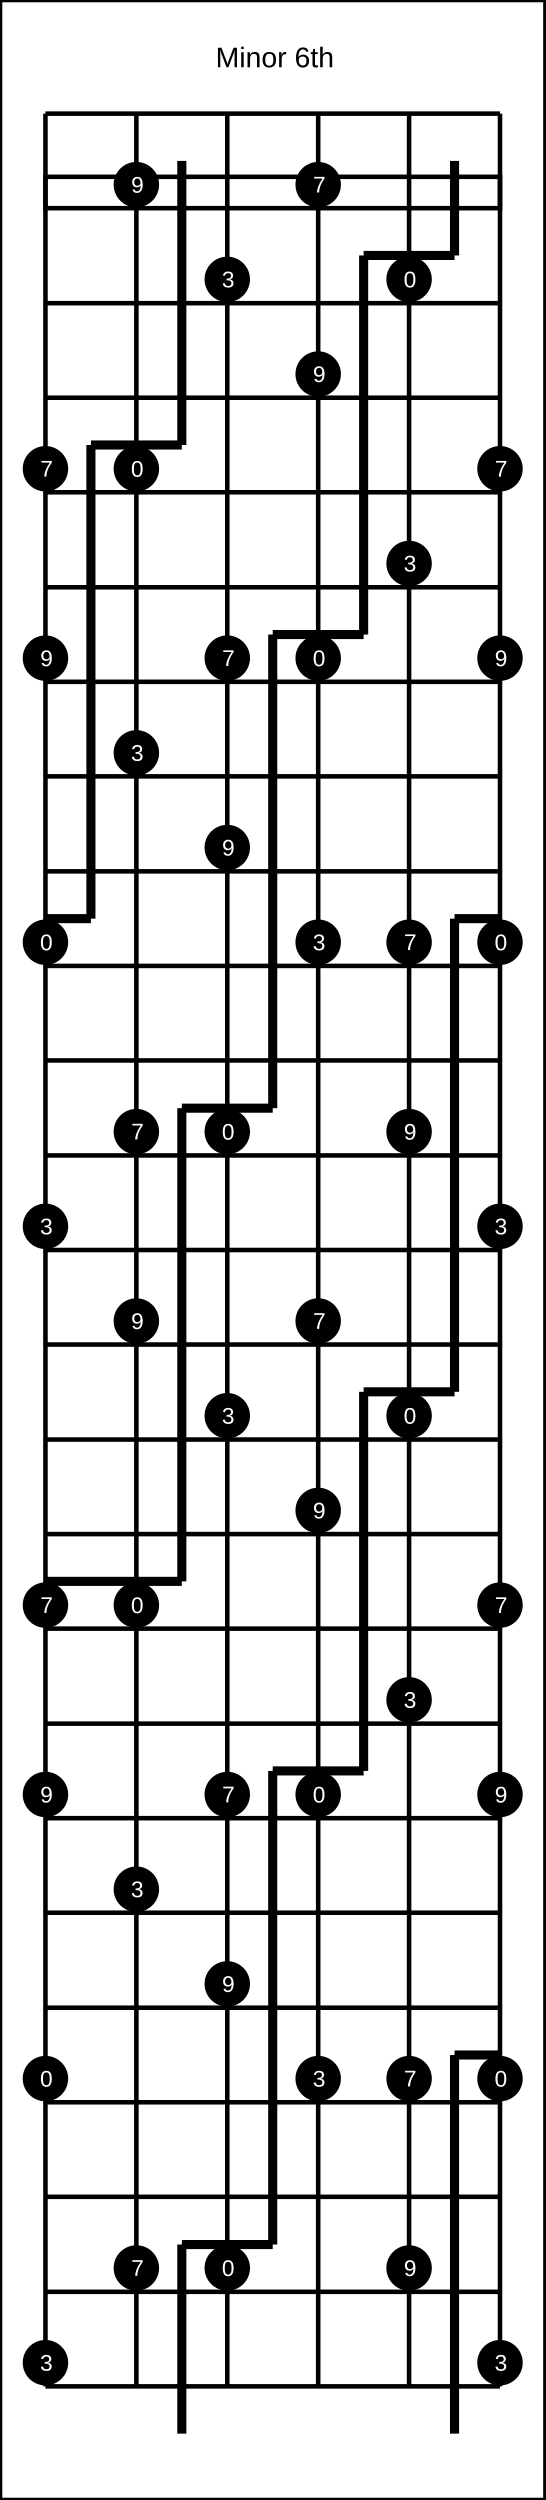
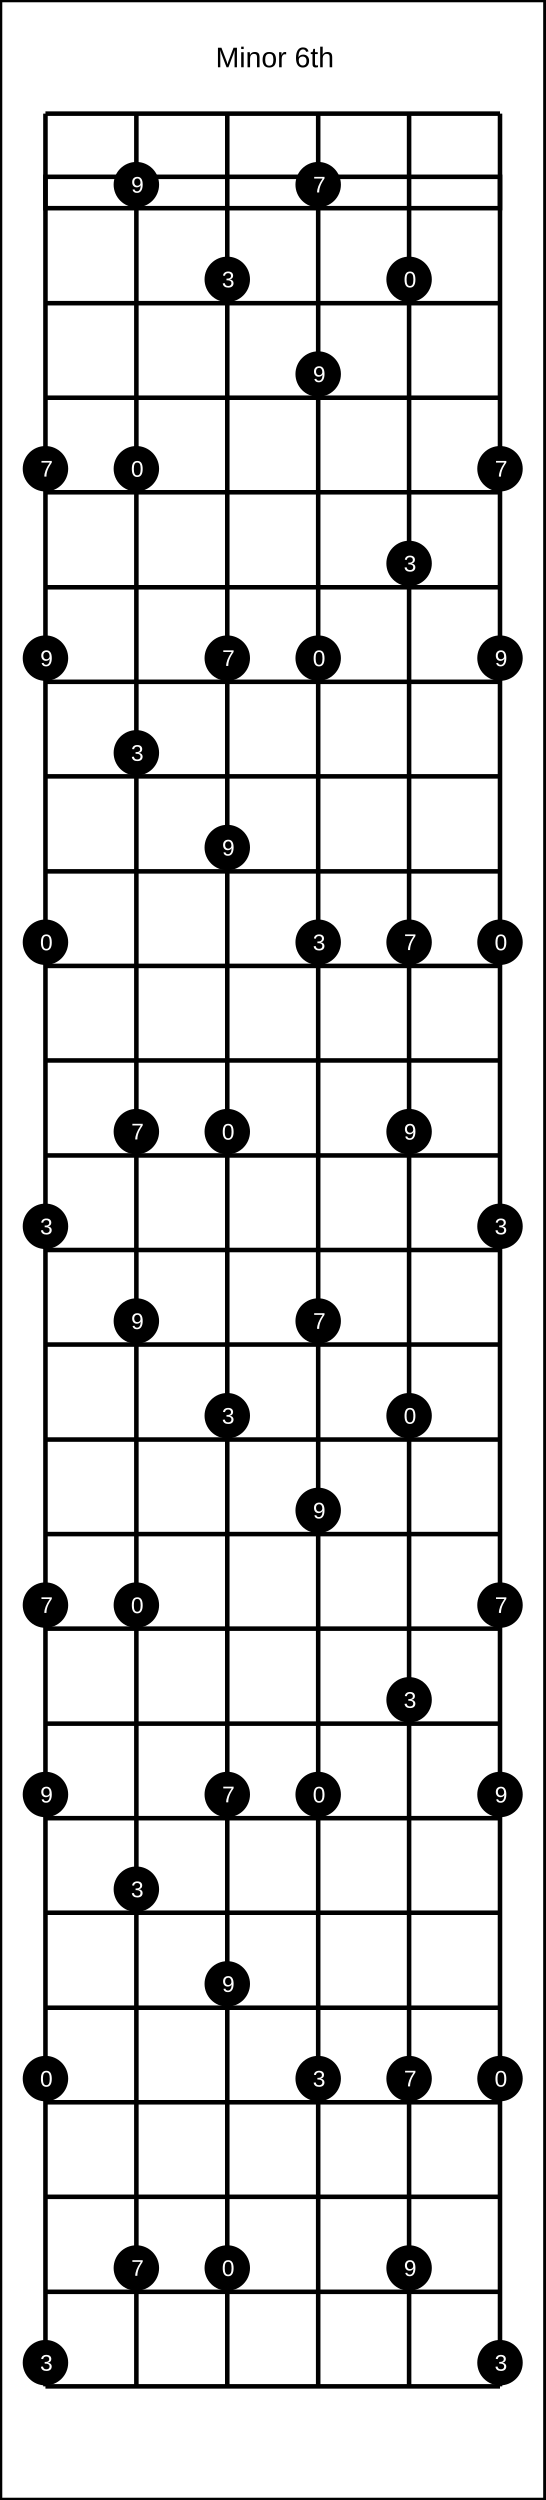
<svg xmlns="http://www.w3.org/2000/svg" xmlns:xlink="http://www.w3.org/1999/xlink" width="240pt" height="1100pt" viewBox="0 0 240 1100" version="1.1">
  <defs>
    <g>
      <symbol overflow="visible" id="glyph0-0">
        <path style="stroke:none;" d="M 1.25 -8.594 L 8.125 -8.594 L 8.125 0 L 1.25 0 Z M 1.719 -8.141 L 1.719 -0.469 L 7.656 -0.469 L 7.656 -8.141 Z M 1.719 -8.141 " />
      </symbol>
      <symbol overflow="visible" id="glyph0-1">
        <path style="stroke:none;" d="M 8.344 0 L 8.344 -5.734 C 8.344 -6.367 8.359 -6.977 8.391 -7.562 C 8.191 -6.832 8.016 -6.266 7.859 -5.859 L 5.641 0 L 4.812 0 L 2.562 -5.859 L 2.219 -6.891 L 2.016 -7.562 L 2.031 -6.891 L 2.062 -5.734 L 2.062 0 L 1.031 0 L 1.031 -8.594 L 2.562 -8.594 L 4.844 -2.641 C 4.926 -2.398 5.004 -2.141 5.078 -1.859 C 5.148 -1.586 5.203 -1.391 5.234 -1.266 C 5.266 -1.43 5.332 -1.68 5.438 -2.016 C 5.539 -2.348 5.609 -2.555 5.641 -2.641 L 7.891 -8.594 L 9.391 -8.594 L 9.391 0 Z M 8.344 0 " />
      </symbol>
      <symbol overflow="visible" id="glyph0-2">
        <path style="stroke:none;" d="M 0.844 -8.016 L 0.844 -9.062 L 1.938 -9.062 L 1.938 -8.016 Z M 0.844 0 L 0.844 -6.609 L 1.938 -6.609 L 1.938 0 Z M 0.844 0 " />
      </symbol>
      <symbol overflow="visible" id="glyph0-3">
        <path style="stroke:none;" d="M 5.031 0 L 5.031 -4.188 C 5.031 -4.625 4.988 -4.961 4.906 -5.203 C 4.82 -5.441 4.688 -5.613 4.5 -5.719 C 4.312 -5.82 4.035 -5.875 3.672 -5.875 C 3.141 -5.875 2.723 -5.691 2.422 -5.328 C 2.117 -4.973 1.969 -4.473 1.969 -3.828 L 1.969 0 L 0.859 0 L 0.859 -5.188 C 0.859 -5.957 0.848 -6.43 0.828 -6.609 L 1.875 -6.609 C 1.875 -6.586 1.875 -6.531 1.875 -6.438 C 1.883 -6.352 1.891 -6.25 1.891 -6.125 C 1.898 -6.008 1.91 -5.789 1.922 -5.469 L 1.938 -5.469 C 2.188 -5.926 2.477 -6.25 2.812 -6.438 C 3.145 -6.625 3.555 -6.719 4.047 -6.719 C 4.773 -6.719 5.305 -6.535 5.641 -6.172 C 5.973 -5.816 6.141 -5.227 6.141 -4.406 L 6.141 0 Z M 5.031 0 " />
      </symbol>
      <symbol overflow="visible" id="glyph0-4">
        <path style="stroke:none;" d="M 6.422 -3.312 C 6.422 -2.156 6.164 -1.289 5.656 -0.719 C 5.156 -0.156 4.422 0.125 3.453 0.125 C 2.484 0.125 1.754 -0.164 1.266 -0.75 C 0.773 -1.344 0.531 -2.195 0.531 -3.312 C 0.531 -5.582 1.516 -6.719 3.484 -6.719 C 4.492 -6.719 5.234 -6.441 5.703 -5.891 C 6.18 -5.336 6.422 -4.477 6.422 -3.312 Z M 5.281 -3.312 C 5.281 -4.219 5.145 -4.879 4.875 -5.297 C 4.602 -5.711 4.145 -5.922 3.5 -5.922 C 2.863 -5.922 2.398 -5.707 2.109 -5.281 C 1.816 -4.863 1.672 -4.207 1.672 -3.312 C 1.672 -2.438 1.812 -1.781 2.094 -1.344 C 2.383 -0.906 2.832 -0.688 3.438 -0.688 C 4.094 -0.688 4.562 -0.895 4.844 -1.312 C 5.133 -1.738 5.281 -2.406 5.281 -3.312 Z M 5.281 -3.312 " />
      </symbol>
      <symbol overflow="visible" id="glyph0-5">
        <path style="stroke:none;" d="M 0.859 0 L 0.859 -5.062 C 0.859 -5.531 0.848 -6.047 0.828 -6.609 L 1.875 -6.609 C 1.906 -5.859 1.922 -5.406 1.922 -5.25 L 1.938 -5.25 C 2.113 -5.82 2.316 -6.207 2.547 -6.406 C 2.773 -6.613 3.098 -6.719 3.516 -6.719 C 3.66 -6.719 3.805 -6.703 3.953 -6.672 L 3.953 -5.656 C 3.805 -5.695 3.613 -5.719 3.375 -5.719 C 2.914 -5.719 2.566 -5.52 2.328 -5.125 C 2.086 -4.738 1.969 -4.176 1.969 -3.438 L 1.969 0 Z M 0.859 0 " />
      </symbol>
      <symbol overflow="visible" id="glyph0-6">
        <path style="stroke:none;" d="" />
      </symbol>
      <symbol overflow="visible" id="glyph0-7">
        <path style="stroke:none;" d="M 6.406 -2.812 C 6.406 -1.906 6.156 -1.188 5.656 -0.656 C 5.164 -0.133 4.488 0.125 3.625 0.125 C 2.656 0.125 1.914 -0.234 1.406 -0.953 C 0.895 -1.672 0.641 -2.723 0.641 -4.109 C 0.641 -5.586 0.906 -6.727 1.438 -7.531 C 1.969 -8.332 2.727 -8.734 3.719 -8.734 C 5.008 -8.734 5.828 -8.145 6.172 -6.969 L 5.109 -6.781 C 4.898 -7.488 4.43 -7.844 3.703 -7.844 C 3.078 -7.844 2.594 -7.547 2.25 -6.953 C 1.906 -6.367 1.734 -5.523 1.734 -4.422 C 1.93 -4.797 2.207 -5.078 2.562 -5.266 C 2.926 -5.461 3.344 -5.562 3.812 -5.562 C 4.602 -5.562 5.234 -5.312 5.703 -4.812 C 6.172 -4.32 6.406 -3.656 6.406 -2.812 Z M 5.281 -2.766 C 5.281 -3.391 5.129 -3.867 4.828 -4.203 C 4.523 -4.547 4.098 -4.719 3.547 -4.719 C 3.035 -4.719 2.625 -4.566 2.312 -4.266 C 2 -3.961 1.844 -3.551 1.844 -3.031 C 1.844 -2.363 2.004 -1.816 2.328 -1.391 C 2.648 -0.973 3.07 -0.766 3.594 -0.766 C 4.113 -0.766 4.523 -0.941 4.828 -1.297 C 5.129 -1.648 5.281 -2.141 5.281 -2.766 Z M 5.281 -2.766 " />
      </symbol>
      <symbol overflow="visible" id="glyph0-8">
        <path style="stroke:none;" d="M 3.375 -0.047 C 3.02 0.047 2.648 0.094 2.266 0.094 C 1.391 0.094 0.953 -0.398 0.953 -1.391 L 0.953 -5.797 L 0.188 -5.797 L 0.188 -6.609 L 1 -6.609 L 1.312 -8.078 L 2.047 -8.078 L 2.047 -6.609 L 3.266 -6.609 L 3.266 -5.797 L 2.047 -5.797 L 2.047 -1.641 C 2.047 -1.316 2.098 -1.094 2.203 -0.969 C 2.305 -0.844 2.488 -0.781 2.75 -0.781 C 2.895 -0.781 3.102 -0.805 3.375 -0.859 Z M 3.375 -0.047 " />
      </symbol>
      <symbol overflow="visible" id="glyph0-9">
        <path style="stroke:none;" d="M 1.938 -5.469 C 2.164 -5.906 2.445 -6.223 2.781 -6.422 C 3.113 -6.617 3.535 -6.719 4.047 -6.719 C 4.766 -6.719 5.289 -6.539 5.625 -6.188 C 5.969 -5.832 6.141 -5.238 6.141 -4.406 L 6.141 0 L 5.031 0 L 5.031 -4.188 C 5.031 -4.656 4.988 -5 4.906 -5.219 C 4.82 -5.445 4.68 -5.613 4.484 -5.719 C 4.285 -5.82 4.016 -5.875 3.672 -5.875 C 3.16 -5.875 2.75 -5.691 2.438 -5.328 C 2.125 -4.973 1.969 -4.492 1.969 -3.891 L 1.969 0 L 0.859 0 L 0.859 -9.062 L 1.969 -9.062 L 1.969 -6.703 C 1.969 -6.453 1.957 -6.191 1.938 -5.922 C 1.926 -5.66 1.922 -5.508 1.922 -5.469 Z M 1.938 -5.469 " />
      </symbol>
      <symbol overflow="visible" id="glyph1-0">
        <path style="stroke:none;" d="M 1 -6.875 L 6.5 -6.875 L 6.5 0 L 1 0 Z M 1.375 -6.516 L 1.375 -0.375 L 6.125 -0.375 L 6.125 -6.516 Z M 1.375 -6.516 " />
      </symbol>
      <symbol overflow="visible" id="glyph1-1">
        <path style="stroke:none;" d="M 5.172 -3.438 C 5.172 -2.289 4.969 -1.414 4.562 -0.812 C 4.156 -0.207 3.555 0.094 2.766 0.094 C 1.973 0.094 1.379 -0.203 0.984 -0.797 C 0.586 -1.398 0.391 -2.281 0.391 -3.438 C 0.391 -4.625 0.582 -5.508 0.969 -6.094 C 1.352 -6.688 1.961 -6.984 2.797 -6.984 C 3.609 -6.984 4.207 -6.688 4.594 -6.094 C 4.977 -5.5 5.172 -4.613 5.172 -3.438 Z M 4.281 -3.438 C 4.281 -4.438 4.164 -5.156 3.938 -5.594 C 3.707 -6.039 3.328 -6.266 2.797 -6.266 C 2.254 -6.266 1.863 -6.047 1.625 -5.609 C 1.395 -5.172 1.281 -4.445 1.281 -3.438 C 1.281 -2.469 1.398 -1.754 1.641 -1.297 C 1.879 -0.848 2.258 -0.625 2.781 -0.625 C 3.301 -0.625 3.68 -0.852 3.922 -1.312 C 4.16 -1.77 4.281 -2.477 4.281 -3.438 Z M 4.281 -3.438 " />
      </symbol>
      <symbol overflow="visible" id="glyph1-2">
        <path style="stroke:none;" d="M 5.125 -1.906 C 5.125 -1.27 4.922 -0.773 4.516 -0.422 C 4.109 -0.078 3.531 0.094 2.781 0.094 C 2.094 0.094 1.539 -0.062 1.125 -0.375 C 0.707 -0.688 0.457 -1.148 0.375 -1.766 L 1.297 -1.844 C 1.41 -1.031 1.906 -0.625 2.781 -0.625 C 3.227 -0.625 3.578 -0.734 3.828 -0.953 C 4.078 -1.172 4.203 -1.492 4.203 -1.922 C 4.203 -2.297 4.055 -2.586 3.766 -2.797 C 3.484 -3.016 3.07 -3.125 2.531 -3.125 L 2.031 -3.125 L 2.031 -3.875 L 2.516 -3.875 C 2.992 -3.875 3.363 -3.977 3.625 -4.188 C 3.895 -4.406 4.031 -4.695 4.031 -5.062 C 4.031 -5.438 3.922 -5.727 3.703 -5.938 C 3.484 -6.156 3.16 -6.266 2.734 -6.266 C 2.348 -6.266 2.035 -6.164 1.797 -5.969 C 1.555 -5.77 1.414 -5.488 1.375 -5.125 L 0.5 -5.188 C 0.562 -5.75 0.789 -6.188 1.188 -6.5 C 1.594 -6.82 2.113 -6.984 2.75 -6.984 C 3.438 -6.984 3.973 -6.82 4.359 -6.5 C 4.742 -6.176 4.938 -5.727 4.938 -5.156 C 4.938 -4.719 4.812 -4.359 4.562 -4.078 C 4.312 -3.805 3.953 -3.625 3.484 -3.531 L 3.484 -3.516 C 4.004 -3.453 4.406 -3.273 4.688 -2.984 C 4.977 -2.703 5.125 -2.344 5.125 -1.906 Z M 5.125 -1.906 " />
      </symbol>
      <symbol overflow="visible" id="glyph1-3">
        <path style="stroke:none;" d="M 5.062 -6.172 C 4.352 -5.098 3.852 -4.254 3.562 -3.641 C 3.281 -3.035 3.066 -2.438 2.922 -1.844 C 2.773 -1.25 2.703 -0.633 2.703 0 L 1.781 0 C 1.781 -0.875 1.969 -1.797 2.344 -2.766 C 2.719 -3.742 3.336 -4.867 4.203 -6.141 L 0.516 -6.141 L 0.516 -6.875 L 5.062 -6.875 Z M 5.062 -6.172 " />
      </symbol>
      <symbol overflow="visible" id="glyph1-4">
        <path style="stroke:none;" d="M 5.094 -3.578 C 5.094 -2.398 4.875 -1.492 4.438 -0.859 C 4.008 -0.223 3.395 0.094 2.594 0.094 C 2.062 0.094 1.633 -0.016 1.312 -0.234 C 0.988 -0.461 0.754 -0.832 0.609 -1.344 L 1.453 -1.469 C 1.629 -0.895 2.016 -0.609 2.609 -0.609 C 3.117 -0.609 3.508 -0.844 3.781 -1.312 C 4.062 -1.781 4.207 -2.453 4.219 -3.328 C 4.094 -3.023 3.867 -2.785 3.547 -2.609 C 3.234 -2.43 2.891 -2.344 2.516 -2.344 C 1.891 -2.344 1.391 -2.555 1.016 -2.984 C 0.648 -3.41 0.469 -3.973 0.469 -4.672 C 0.469 -5.391 0.672 -5.953 1.078 -6.359 C 1.484 -6.773 2.047 -6.984 2.766 -6.984 C 3.523 -6.984 4.102 -6.695 4.5 -6.125 C 4.895 -5.562 5.094 -4.711 5.094 -3.578 Z M 4.125 -4.422 C 4.125 -4.984 4 -5.43 3.75 -5.766 C 3.5 -6.098 3.16 -6.266 2.734 -6.266 C 2.305 -6.266 1.969 -6.117 1.719 -5.828 C 1.477 -5.547 1.359 -5.16 1.359 -4.672 C 1.359 -4.172 1.477 -3.773 1.719 -3.484 C 1.969 -3.191 2.301 -3.047 2.719 -3.047 C 2.969 -3.047 3.203 -3.102 3.422 -3.219 C 3.641 -3.332 3.812 -3.492 3.938 -3.703 C 4.062 -3.922 4.125 -4.16 4.125 -4.422 Z M 4.125 -4.422 " />
      </symbol>
    </g>
  </defs>
-   <g id="surface66">
+   <g id="surface81">
    <path style="fill:none;stroke-width:0.01;stroke-linecap:butt;stroke-linejoin:miter;stroke:rgb(0%,0%,0%);stroke-opacity:1;stroke-miterlimit:10;" d="M 0 0 L 1.2 0 L 1.2 5.5 L 0 5.5 Z M 0 0 " transform="matrix(200,0,0,200,0,0)" />
    <g style="fill:rgb(0%,0%,0%);fill-opacity:1;">
      <use xlink:href="#glyph0-1" x="94.867" y="29.59" />
      <use xlink:href="#glyph0-2" x="105.28" y="29.59" />
      <use xlink:href="#glyph0-3" x="108.057" y="29.59" />
      <use xlink:href="#glyph0-4" x="115.009" y="29.59" />
      <use xlink:href="#glyph0-5" x="121.961" y="29.59" />
      <use xlink:href="#glyph0-6" x="126.123" y="29.59" />
      <use xlink:href="#glyph0-7" x="129.596" y="29.59" />
      <use xlink:href="#glyph0-8" x="136.548" y="29.59" />
      <use xlink:href="#glyph0-9" x="140.021" y="29.59" />
    </g>
    <path style="fill:none;stroke-width:0.01;stroke-linecap:butt;stroke-linejoin:miter;stroke:rgb(100%,100%,100%);stroke-opacity:1;stroke-miterlimit:10;" d="M 0 0 L 1 0 L 1 5 L 0 5 Z M 0 0 " transform="matrix(200,0,0,200,20,50)" />
    <path style="fill:none;stroke-width:0.01;stroke-linecap:butt;stroke-linejoin:miter;stroke:rgb(0%,0%,0%);stroke-opacity:1;stroke-miterlimit:10;" d="M 0 0.139 L 1 0.139 L 1 0.208 L 0 0.208 Z M 0 0 L 1 0 M 0 0.208 L 1 0.208 M 0 0.417 L 1 0.417 M 0 0.625 L 1 0.625 M 0 0.833 L 1 0.833 M 0 1.042 L 1 1.042 M 0 1.25 L 1 1.25 M 0 1.458 L 1 1.458 M 0 1.667 L 1 1.667 M 0 1.875 L 1 1.875 M 0 2.083 L 1 2.083 M 0 2.292 L 1 2.292 M 0 2.5 L 1 2.5 M 0 2.708 L 1 2.708 M 0 2.917 L 1 2.917 M 0 3.125 L 1 3.125 M 0 3.333 L 1 3.333 M 0 3.542 L 1 3.542 M 0 3.75 L 1 3.75 M 0 3.958 L 1 3.958 M 0 4.167 L 1 4.167 M 0 4.375 L 1 4.375 M 0 4.583 L 1 4.583 M 0 4.792 L 1 4.792 M 0 5 L 1 5 " transform="matrix(200,0,0,200,20,50)" />
    <path style="fill:none;stroke-width:0.01;stroke-linecap:butt;stroke-linejoin:miter;stroke:rgb(0%,0%,0%);stroke-opacity:1;stroke-miterlimit:10;" d="M 0 0 L 0 5 M 0.2 0 L 0.2 5 M 0.4 0 L 0.4 5 M 0.6 0 L 0.6 5 M 0.8 0 L 0.8 5 M 1 0 L 1 5 " transform="matrix(200,0,0,200,20,50)" />
-     <path style="fill:none;stroke-width:0.02;stroke-linecap:butt;stroke-linejoin:miter;stroke:rgb(0%,0%,0%);stroke-opacity:1;stroke-miterlimit:10;" d="M 0.3 0.104 L 0.3 0.312 M 0.3 0.312 L 0.3 0.521 M 0.3 0.521 L 0.3 0.729 M 0.3 0.729 L 0.1 0.729 M 0.1 0.729 L 0.1 0.938 M 0.1 0.938 L 0.1 1.146 M 0.1 1.146 L 0.1 1.354 M 0.1 1.354 L 0.1 1.562 M 0.1 1.562 L 0.1 1.771 M 0.1 1.771 L 0 1.771 M 0 1.771 " transform="matrix(200,0,0,200,20,50)" />
-     <path style="fill:none;stroke-width:0.02;stroke-linecap:butt;stroke-linejoin:miter;stroke:rgb(0%,0%,0%);stroke-opacity:1;stroke-miterlimit:10;" d="M 0.9 0.104 L 0.9 0.312 M 0.9 0.312 L 0.7 0.312 M 0.7 0.312 L 0.7 1.146 M 0.7 1.146 L 0.5 1.146 M 0.5 1.146 L 0.5 2.188 M 0.5 2.188 L 0.3 2.188 M 0.3 2.188 L 0.3 3.229 M 0.3 3.229 L 0.1 3.229 M 0.1 3.229 L 0 3.229 M 0 3.229 " transform="matrix(200,0,0,200,20,50)" />
-     <path style="fill:none;stroke-width:0.02;stroke-linecap:butt;stroke-linejoin:miter;stroke:rgb(0%,0%,0%);stroke-opacity:1;stroke-miterlimit:10;" d="M 1 1.771 L 0.9 1.771 M 0.9 1.771 L 0.9 2.812 M 0.9 2.812 L 0.7 2.812 M 0.7 2.812 L 0.7 3.646 M 0.7 3.646 L 0.5 3.646 M 0.5 3.646 L 0.5 4.688 M 0.5 4.688 L 0.3 4.688 M 0.3 4.688 L 0.3 5.104 M 0.3 5.104 " transform="matrix(200,0,0,200,20,50)" />
-     <path style="fill:none;stroke-width:0.02;stroke-linecap:butt;stroke-linejoin:miter;stroke:rgb(0%,0%,0%);stroke-opacity:1;stroke-miterlimit:10;" d="M 1 4.271 L 0.9 4.271 M 0.9 4.271 L 0.9 5.104 M 0.9 5.104 " transform="matrix(200,0,0,200,20,50)" />
    <path style=" stroke:none;fill-rule:nonzero;fill:rgb(0%,0%,0%);fill-opacity:1;" d="M 30 414.582 C 30 420.105 25.523 424.582 20 424.582 C 14.477 424.582 10 420.105 10 414.582 C 10 409.059 14.477 404.582 20 404.582 C 25.523 404.582 30 409.059 30 414.582 " />
    <g style="fill:rgb(100%,100%,100%);fill-opacity:1;">
      <use xlink:href="#glyph1-1" x="17.609" y="418.125" />
    </g>
    <path style=" stroke:none;fill-rule:nonzero;fill:rgb(0%,0%,0%);fill-opacity:1;" d="M 23.172 418.125 L 30 914.582 C 30 920.105 25.523 924.582 20 924.582 C 14.477 924.582 10 920.105 10 914.582 C 10 909.059 14.477 904.582 20 904.582 C 25.523 904.582 30 909.059 30 914.582 " />
    <g style="fill:rgb(100%,100%,100%);fill-opacity:1;">
      <use xlink:href="#glyph1-1" x="17.609" y="918.125" />
    </g>
    <path style=" stroke:none;fill-rule:nonzero;fill:rgb(0%,0%,0%);fill-opacity:1;" d="M 23.172 918.125 L 70 206.25 C 70 211.773 65.523 216.25 60 216.25 C 54.477 216.25 50 211.773 50 206.25 C 50 200.727 54.477 196.25 60 196.25 C 65.523 196.25 70 200.727 70 206.25 " />
    <g style="fill:rgb(100%,100%,100%);fill-opacity:1;">
      <use xlink:href="#glyph1-1" x="57.609" y="209.789" />
    </g>
    <path style=" stroke:none;fill-rule:nonzero;fill:rgb(0%,0%,0%);fill-opacity:1;" d="M 63.172 209.789 L 70 706.25 C 70 711.773 65.523 716.25 60 716.25 C 54.477 716.25 50 711.773 50 706.25 C 50 700.727 54.477 696.25 60 696.25 C 65.523 696.25 70 700.727 70 706.25 " />
    <g style="fill:rgb(100%,100%,100%);fill-opacity:1;">
      <use xlink:href="#glyph1-1" x="57.609" y="709.789" />
    </g>
    <path style=" stroke:none;fill-rule:nonzero;fill:rgb(0%,0%,0%);fill-opacity:1;" d="M 63.172 709.789 L 110 497.918 C 110 503.441 105.523 507.918 100 507.918 C 94.477 507.918 90 503.441 90 497.918 C 90 492.395 94.477 487.918 100 487.918 C 105.523 487.918 110 492.395 110 497.918 " />
    <g style="fill:rgb(100%,100%,100%);fill-opacity:1;">
      <use xlink:href="#glyph1-1" x="97.609" y="501.457" />
    </g>
    <path style=" stroke:none;fill-rule:nonzero;fill:rgb(0%,0%,0%);fill-opacity:1;" d="M 103.172 501.457 L 110 997.918 C 110 1003.441 105.523 1007.918 100 1007.918 C 94.477 1007.918 90 1003.441 90 997.918 C 90 992.395 94.477 987.918 100 987.918 C 105.523 987.918 110 992.395 110 997.918 " />
    <g style="fill:rgb(100%,100%,100%);fill-opacity:1;">
      <use xlink:href="#glyph1-1" x="97.609" y="1001.457" />
    </g>
    <path style=" stroke:none;fill-rule:nonzero;fill:rgb(0%,0%,0%);fill-opacity:1;" d="M 103.172 1001.457 L 150 289.582 C 150 295.105 145.523 299.582 140 299.582 C 134.477 299.582 130 295.105 130 289.582 C 130 284.059 134.477 279.582 140 279.582 C 145.523 279.582 150 284.059 150 289.582 " />
    <g style="fill:rgb(100%,100%,100%);fill-opacity:1;">
      <use xlink:href="#glyph1-1" x="137.609" y="293.125" />
    </g>
    <path style=" stroke:none;fill-rule:nonzero;fill:rgb(0%,0%,0%);fill-opacity:1;" d="M 143.172 293.125 L 150 789.582 C 150 795.105 145.523 799.582 140 799.582 C 134.477 799.582 130 795.105 130 789.582 C 130 784.059 134.477 779.582 140 779.582 C 145.523 779.582 150 784.059 150 789.582 " />
    <g style="fill:rgb(100%,100%,100%);fill-opacity:1;">
      <use xlink:href="#glyph1-1" x="137.609" y="793.125" />
    </g>
    <path style=" stroke:none;fill-rule:nonzero;fill:rgb(0%,0%,0%);fill-opacity:1;" d="M 143.172 793.125 L 190 122.918 C 190 128.441 185.523 132.918 180 132.918 C 174.477 132.918 170 128.441 170 122.918 C 170 117.395 174.477 112.918 180 112.918 C 185.523 112.918 190 117.395 190 122.918 " />
    <g style="fill:rgb(100%,100%,100%);fill-opacity:1;">
      <use xlink:href="#glyph1-1" x="177.609" y="126.457" />
    </g>
    <path style=" stroke:none;fill-rule:nonzero;fill:rgb(0%,0%,0%);fill-opacity:1;" d="M 183.172 126.457 L 190 622.918 C 190 628.441 185.523 632.918 180 632.918 C 174.477 632.918 170 628.441 170 622.918 C 170 617.395 174.477 612.918 180 612.918 C 185.523 612.918 190 617.395 190 622.918 " />
    <g style="fill:rgb(100%,100%,100%);fill-opacity:1;">
      <use xlink:href="#glyph1-1" x="177.609" y="626.457" />
    </g>
    <path style=" stroke:none;fill-rule:nonzero;fill:rgb(0%,0%,0%);fill-opacity:1;" d="M 183.172 626.457 L 230 414.582 C 230 420.105 225.523 424.582 220 424.582 C 214.477 424.582 210 420.105 210 414.582 C 210 409.059 214.477 404.582 220 404.582 C 225.523 404.582 230 409.059 230 414.582 " />
    <g style="fill:rgb(100%,100%,100%);fill-opacity:1;">
      <use xlink:href="#glyph1-1" x="217.609" y="418.125" />
    </g>
    <path style=" stroke:none;fill-rule:nonzero;fill:rgb(0%,0%,0%);fill-opacity:1;" d="M 223.172 418.125 L 230 914.582 C 230 920.105 225.523 924.582 220 924.582 C 214.477 924.582 210 920.105 210 914.582 C 210 909.059 214.477 904.582 220 904.582 C 225.523 904.582 230 909.059 230 914.582 " />
    <g style="fill:rgb(100%,100%,100%);fill-opacity:1;">
      <use xlink:href="#glyph1-1" x="217.609" y="918.125" />
    </g>
    <path style=" stroke:none;fill-rule:nonzero;fill:rgb(0%,0%,0%);fill-opacity:1;" d="M 223.172 918.125 L 30 539.582 C 30 545.105 25.523 549.582 20 549.582 C 14.477 549.582 10 545.105 10 539.582 C 10 534.059 14.477 529.582 20 529.582 C 25.523 529.582 30 534.059 30 539.582 " />
    <g style="fill:rgb(100%,100%,100%);fill-opacity:1;">
      <use xlink:href="#glyph1-2" x="17.629" y="543.125" />
    </g>
    <path style=" stroke:none;fill-rule:nonzero;fill:rgb(0%,0%,0%);fill-opacity:1;" d="M 23.191 543.125 L 30 1039.582 C 30 1045.105 25.523 1049.582 20 1049.582 C 14.477 1049.582 10 1045.105 10 1039.582 C 10 1034.059 14.477 1029.582 20 1029.582 C 25.523 1029.582 30 1034.059 30 1039.582 " />
    <g style="fill:rgb(100%,100%,100%);fill-opacity:1;">
      <use xlink:href="#glyph1-2" x="17.629" y="1043.125" />
    </g>
    <path style=" stroke:none;fill-rule:nonzero;fill:rgb(0%,0%,0%);fill-opacity:1;" d="M 23.191 1043.125 L 70 331.25 C 70 336.773 65.523 341.25 60 341.25 C 54.477 341.25 50 336.773 50 331.25 C 50 325.727 54.477 321.25 60 321.25 C 65.523 321.25 70 325.727 70 331.25 " />
    <g style="fill:rgb(100%,100%,100%);fill-opacity:1;">
      <use xlink:href="#glyph1-2" x="57.629" y="334.789" />
    </g>
    <path style=" stroke:none;fill-rule:nonzero;fill:rgb(0%,0%,0%);fill-opacity:1;" d="M 63.191 334.789 L 70 831.25 C 70 836.773 65.523 841.25 60 841.25 C 54.477 841.25 50 836.773 50 831.25 C 50 825.727 54.477 821.25 60 821.25 C 65.523 821.25 70 825.727 70 831.25 " />
    <g style="fill:rgb(100%,100%,100%);fill-opacity:1;">
      <use xlink:href="#glyph1-2" x="57.629" y="834.789" />
    </g>
    <path style=" stroke:none;fill-rule:nonzero;fill:rgb(0%,0%,0%);fill-opacity:1;" d="M 63.191 834.789 L 110 122.918 C 110 128.441 105.523 132.918 100 132.918 C 94.477 132.918 90 128.441 90 122.918 C 90 117.395 94.477 112.918 100 112.918 C 105.523 112.918 110 117.395 110 122.918 " />
    <g style="fill:rgb(100%,100%,100%);fill-opacity:1;">
      <use xlink:href="#glyph1-2" x="97.629" y="126.457" />
    </g>
    <path style=" stroke:none;fill-rule:nonzero;fill:rgb(0%,0%,0%);fill-opacity:1;" d="M 103.191 126.457 L 110 622.918 C 110 628.441 105.523 632.918 100 632.918 C 94.477 632.918 90 628.441 90 622.918 C 90 617.395 94.477 612.918 100 612.918 C 105.523 612.918 110 617.395 110 622.918 " />
    <g style="fill:rgb(100%,100%,100%);fill-opacity:1;">
      <use xlink:href="#glyph1-2" x="97.629" y="626.457" />
    </g>
    <path style=" stroke:none;fill-rule:nonzero;fill:rgb(0%,0%,0%);fill-opacity:1;" d="M 103.191 626.457 L 150 414.582 C 150 420.105 145.523 424.582 140 424.582 C 134.477 424.582 130 420.105 130 414.582 C 130 409.059 134.477 404.582 140 404.582 C 145.523 404.582 150 409.059 150 414.582 " />
    <g style="fill:rgb(100%,100%,100%);fill-opacity:1;">
      <use xlink:href="#glyph1-2" x="137.629" y="418.125" />
    </g>
    <path style=" stroke:none;fill-rule:nonzero;fill:rgb(0%,0%,0%);fill-opacity:1;" d="M 143.191 418.125 L 150 914.582 C 150 920.105 145.523 924.582 140 924.582 C 134.477 924.582 130 920.105 130 914.582 C 130 909.059 134.477 904.582 140 904.582 C 145.523 904.582 150 909.059 150 914.582 " />
    <g style="fill:rgb(100%,100%,100%);fill-opacity:1;">
      <use xlink:href="#glyph1-2" x="137.629" y="918.125" />
    </g>
    <path style=" stroke:none;fill-rule:nonzero;fill:rgb(0%,0%,0%);fill-opacity:1;" d="M 143.191 918.125 L 190 247.918 C 190 253.441 185.523 257.918 180 257.918 C 174.477 257.918 170 253.441 170 247.918 C 170 242.395 174.477 237.918 180 237.918 C 185.523 237.918 190 242.395 190 247.918 " />
    <g style="fill:rgb(100%,100%,100%);fill-opacity:1;">
      <use xlink:href="#glyph1-2" x="177.629" y="251.457" />
    </g>
    <path style=" stroke:none;fill-rule:nonzero;fill:rgb(0%,0%,0%);fill-opacity:1;" d="M 183.191 251.457 L 190 747.918 C 190 753.441 185.523 757.918 180 757.918 C 174.477 757.918 170 753.441 170 747.918 C 170 742.395 174.477 737.918 180 737.918 C 185.523 737.918 190 742.395 190 747.918 " />
    <g style="fill:rgb(100%,100%,100%);fill-opacity:1;">
      <use xlink:href="#glyph1-2" x="177.629" y="751.457" />
    </g>
    <path style=" stroke:none;fill-rule:nonzero;fill:rgb(0%,0%,0%);fill-opacity:1;" d="M 183.191 751.457 L 230 539.582 C 230 545.105 225.523 549.582 220 549.582 C 214.477 549.582 210 545.105 210 539.582 C 210 534.059 214.477 529.582 220 529.582 C 225.523 529.582 230 534.059 230 539.582 " />
    <g style="fill:rgb(100%,100%,100%);fill-opacity:1;">
      <use xlink:href="#glyph1-2" x="217.629" y="543.125" />
    </g>
    <path style=" stroke:none;fill-rule:nonzero;fill:rgb(0%,0%,0%);fill-opacity:1;" d="M 223.191 543.125 L 230 1039.582 C 230 1045.105 225.523 1049.582 220 1049.582 C 214.477 1049.582 210 1045.105 210 1039.582 C 210 1034.059 214.477 1029.582 220 1029.582 C 225.523 1029.582 230 1034.059 230 1039.582 " />
    <g style="fill:rgb(100%,100%,100%);fill-opacity:1;">
      <use xlink:href="#glyph1-2" x="217.629" y="1043.125" />
    </g>
    <path style=" stroke:none;fill-rule:nonzero;fill:rgb(0%,0%,0%);fill-opacity:1;" d="M 223.191 1043.125 L 30 206.25 C 30 211.773 25.523 216.25 20 216.25 C 14.477 216.25 10 211.773 10 206.25 C 10 200.727 14.477 196.25 20 196.25 C 25.523 196.25 30 200.727 30 206.25 " />
    <g style="fill:rgb(100%,100%,100%);fill-opacity:1;">
      <use xlink:href="#glyph1-3" x="17.727" y="209.691" />
    </g>
    <path style=" stroke:none;fill-rule:nonzero;fill:rgb(0%,0%,0%);fill-opacity:1;" d="M 23.289 209.691 L 30 706.25 C 30 711.773 25.523 716.25 20 716.25 C 14.477 716.25 10 711.773 10 706.25 C 10 700.727 14.477 696.25 20 696.25 C 25.523 696.25 30 700.727 30 706.25 " />
    <g style="fill:rgb(100%,100%,100%);fill-opacity:1;">
      <use xlink:href="#glyph1-3" x="17.727" y="709.691" />
    </g>
    <path style=" stroke:none;fill-rule:nonzero;fill:rgb(0%,0%,0%);fill-opacity:1;" d="M 23.289 709.691 L 70 497.918 C 70 503.441 65.523 507.918 60 507.918 C 54.477 507.918 50 503.441 50 497.918 C 50 492.395 54.477 487.918 60 487.918 C 65.523 487.918 70 492.395 70 497.918 " />
    <g style="fill:rgb(100%,100%,100%);fill-opacity:1;">
      <use xlink:href="#glyph1-3" x="57.727" y="501.355" />
    </g>
    <path style=" stroke:none;fill-rule:nonzero;fill:rgb(0%,0%,0%);fill-opacity:1;" d="M 63.289 501.355 L 70 997.918 C 70 1003.441 65.523 1007.918 60 1007.918 C 54.477 1007.918 50 1003.441 50 997.918 C 50 992.395 54.477 987.918 60 987.918 C 65.523 987.918 70 992.395 70 997.918 " />
    <g style="fill:rgb(100%,100%,100%);fill-opacity:1;">
      <use xlink:href="#glyph1-3" x="57.727" y="1001.355" />
    </g>
    <path style=" stroke:none;fill-rule:nonzero;fill:rgb(0%,0%,0%);fill-opacity:1;" d="M 63.289 1001.355 L 110 289.582 C 110 295.105 105.523 299.582 100 299.582 C 94.477 299.582 90 295.105 90 289.582 C 90 284.059 94.477 279.582 100 279.582 C 105.523 279.582 110 284.059 110 289.582 " />
    <g style="fill:rgb(100%,100%,100%);fill-opacity:1;">
      <use xlink:href="#glyph1-3" x="97.727" y="293.023" />
    </g>
    <path style=" stroke:none;fill-rule:nonzero;fill:rgb(0%,0%,0%);fill-opacity:1;" d="M 103.289 293.023 L 110 789.582 C 110 795.105 105.523 799.582 100 799.582 C 94.477 799.582 90 795.105 90 789.582 C 90 784.059 94.477 779.582 100 779.582 C 105.523 779.582 110 784.059 110 789.582 " />
    <g style="fill:rgb(100%,100%,100%);fill-opacity:1;">
      <use xlink:href="#glyph1-3" x="97.727" y="793.023" />
    </g>
    <path style=" stroke:none;fill-rule:nonzero;fill:rgb(0%,0%,0%);fill-opacity:1;" d="M 103.289 793.023 L 150 81.25 C 150 86.773 145.523 91.25 140 91.25 C 134.477 91.25 130 86.773 130 81.25 C 130 75.727 134.477 71.25 140 71.25 C 145.523 71.25 150 75.727 150 81.25 " />
    <g style="fill:rgb(100%,100%,100%);fill-opacity:1;">
      <use xlink:href="#glyph1-3" x="137.727" y="84.691" />
    </g>
    <path style=" stroke:none;fill-rule:nonzero;fill:rgb(0%,0%,0%);fill-opacity:1;" d="M 143.289 84.691 L 150 581.25 C 150 586.773 145.523 591.25 140 591.25 C 134.477 591.25 130 586.773 130 581.25 C 130 575.727 134.477 571.25 140 571.25 C 145.523 571.25 150 575.727 150 581.25 " />
    <g style="fill:rgb(100%,100%,100%);fill-opacity:1;">
      <use xlink:href="#glyph1-3" x="137.727" y="584.691" />
    </g>
    <path style=" stroke:none;fill-rule:nonzero;fill:rgb(0%,0%,0%);fill-opacity:1;" d="M 143.289 584.691 L 190 414.582 C 190 420.105 185.523 424.582 180 424.582 C 174.477 424.582 170 420.105 170 414.582 C 170 409.059 174.477 404.582 180 404.582 C 185.523 404.582 190 409.059 190 414.582 " />
    <g style="fill:rgb(100%,100%,100%);fill-opacity:1;">
      <use xlink:href="#glyph1-3" x="177.727" y="418.023" />
    </g>
    <path style=" stroke:none;fill-rule:nonzero;fill:rgb(0%,0%,0%);fill-opacity:1;" d="M 183.289 418.023 L 190 914.582 C 190 920.105 185.523 924.582 180 924.582 C 174.477 924.582 170 920.105 170 914.582 C 170 909.059 174.477 904.582 180 904.582 C 185.523 904.582 190 909.059 190 914.582 " />
    <g style="fill:rgb(100%,100%,100%);fill-opacity:1;">
      <use xlink:href="#glyph1-3" x="177.727" y="918.023" />
    </g>
    <path style=" stroke:none;fill-rule:nonzero;fill:rgb(0%,0%,0%);fill-opacity:1;" d="M 183.289 918.023 L 230 206.25 C 230 211.773 225.523 216.25 220 216.25 C 214.477 216.25 210 211.773 210 206.25 C 210 200.727 214.477 196.25 220 196.25 C 225.523 196.25 230 200.727 230 206.25 " />
    <g style="fill:rgb(100%,100%,100%);fill-opacity:1;">
      <use xlink:href="#glyph1-3" x="217.727" y="209.691" />
    </g>
    <path style=" stroke:none;fill-rule:nonzero;fill:rgb(0%,0%,0%);fill-opacity:1;" d="M 223.289 209.691 L 230 706.25 C 230 711.773 225.523 716.25 220 716.25 C 214.477 716.25 210 711.773 210 706.25 C 210 700.727 214.477 696.25 220 696.25 C 225.523 696.25 230 700.727 230 706.25 " />
    <g style="fill:rgb(100%,100%,100%);fill-opacity:1;">
      <use xlink:href="#glyph1-3" x="217.727" y="709.691" />
    </g>
    <path style=" stroke:none;fill-rule:nonzero;fill:rgb(0%,0%,0%);fill-opacity:1;" d="M 223.289 709.691 L 30 289.582 C 30 295.105 25.523 299.582 20 299.582 C 14.477 299.582 10 295.105 10 289.582 C 10 284.059 14.477 279.582 20 279.582 C 25.523 279.582 30 284.059 30 289.582 " />
    <g style="fill:rgb(100%,100%,100%);fill-opacity:1;">
      <use xlink:href="#glyph1-4" x="17.691" y="293.125" />
    </g>
    <path style=" stroke:none;fill-rule:nonzero;fill:rgb(0%,0%,0%);fill-opacity:1;" d="M 23.254 293.125 L 30 789.582 C 30 795.105 25.523 799.582 20 799.582 C 14.477 799.582 10 795.105 10 789.582 C 10 784.059 14.477 779.582 20 779.582 C 25.523 779.582 30 784.059 30 789.582 " />
    <g style="fill:rgb(100%,100%,100%);fill-opacity:1;">
      <use xlink:href="#glyph1-4" x="17.691" y="793.125" />
    </g>
    <path style=" stroke:none;fill-rule:nonzero;fill:rgb(0%,0%,0%);fill-opacity:1;" d="M 23.254 793.125 L 70 81.25 C 70 86.773 65.523 91.25 60 91.25 C 54.477 91.25 50 86.773 50 81.25 C 50 75.727 54.477 71.25 60 71.25 C 65.523 71.25 70 75.727 70 81.25 " />
    <g style="fill:rgb(100%,100%,100%);fill-opacity:1;">
      <use xlink:href="#glyph1-4" x="57.691" y="84.789" />
    </g>
    <path style=" stroke:none;fill-rule:nonzero;fill:rgb(0%,0%,0%);fill-opacity:1;" d="M 63.254 84.789 L 70 581.25 C 70 586.773 65.523 591.25 60 591.25 C 54.477 591.25 50 586.773 50 581.25 C 50 575.727 54.477 571.25 60 571.25 C 65.523 571.25 70 575.727 70 581.25 " />
    <g style="fill:rgb(100%,100%,100%);fill-opacity:1;">
      <use xlink:href="#glyph1-4" x="57.691" y="584.789" />
    </g>
    <path style=" stroke:none;fill-rule:nonzero;fill:rgb(0%,0%,0%);fill-opacity:1;" d="M 63.254 584.789 L 110 372.918 C 110 378.441 105.523 382.918 100 382.918 C 94.477 382.918 90 378.441 90 372.918 C 90 367.395 94.477 362.918 100 362.918 C 105.523 362.918 110 367.395 110 372.918 " />
    <g style="fill:rgb(100%,100%,100%);fill-opacity:1;">
      <use xlink:href="#glyph1-4" x="97.691" y="376.457" />
    </g>
    <path style=" stroke:none;fill-rule:nonzero;fill:rgb(0%,0%,0%);fill-opacity:1;" d="M 103.254 376.457 L 110 872.918 C 110 878.441 105.523 882.918 100 882.918 C 94.477 882.918 90 878.441 90 872.918 C 90 867.395 94.477 862.918 100 862.918 C 105.523 862.918 110 867.395 110 872.918 " />
    <g style="fill:rgb(100%,100%,100%);fill-opacity:1;">
      <use xlink:href="#glyph1-4" x="97.691" y="876.457" />
    </g>
    <path style=" stroke:none;fill-rule:nonzero;fill:rgb(0%,0%,0%);fill-opacity:1;" d="M 103.254 876.457 L 150 164.582 C 150 170.105 145.523 174.582 140 174.582 C 134.477 174.582 130 170.105 130 164.582 C 130 159.059 134.477 154.582 140 154.582 C 145.523 154.582 150 159.059 150 164.582 " />
    <g style="fill:rgb(100%,100%,100%);fill-opacity:1;">
      <use xlink:href="#glyph1-4" x="137.691" y="168.125" />
    </g>
    <path style=" stroke:none;fill-rule:nonzero;fill:rgb(0%,0%,0%);fill-opacity:1;" d="M 143.254 168.125 L 150 664.582 C 150 670.105 145.523 674.582 140 674.582 C 134.477 674.582 130 670.105 130 664.582 C 130 659.059 134.477 654.582 140 654.582 C 145.523 654.582 150 659.059 150 664.582 " />
    <g style="fill:rgb(100%,100%,100%);fill-opacity:1;">
      <use xlink:href="#glyph1-4" x="137.691" y="668.125" />
    </g>
    <path style=" stroke:none;fill-rule:nonzero;fill:rgb(0%,0%,0%);fill-opacity:1;" d="M 143.254 668.125 L 190 497.918 C 190 503.441 185.523 507.918 180 507.918 C 174.477 507.918 170 503.441 170 497.918 C 170 492.395 174.477 487.918 180 487.918 C 185.523 487.918 190 492.395 190 497.918 " />
    <g style="fill:rgb(100%,100%,100%);fill-opacity:1;">
      <use xlink:href="#glyph1-4" x="177.691" y="501.457" />
    </g>
    <path style=" stroke:none;fill-rule:nonzero;fill:rgb(0%,0%,0%);fill-opacity:1;" d="M 183.254 501.457 L 190 997.918 C 190 1003.441 185.523 1007.918 180 1007.918 C 174.477 1007.918 170 1003.441 170 997.918 C 170 992.395 174.477 987.918 180 987.918 C 185.523 987.918 190 992.395 190 997.918 " />
    <g style="fill:rgb(100%,100%,100%);fill-opacity:1;">
      <use xlink:href="#glyph1-4" x="177.691" y="1001.457" />
    </g>
    <path style=" stroke:none;fill-rule:nonzero;fill:rgb(0%,0%,0%);fill-opacity:1;" d="M 183.254 1001.457 L 230 289.582 C 230 295.105 225.523 299.582 220 299.582 C 214.477 299.582 210 295.105 210 289.582 C 210 284.059 214.477 279.582 220 279.582 C 225.523 279.582 230 284.059 230 289.582 " />
    <g style="fill:rgb(100%,100%,100%);fill-opacity:1;">
      <use xlink:href="#glyph1-4" x="217.691" y="293.125" />
    </g>
    <path style=" stroke:none;fill-rule:nonzero;fill:rgb(0%,0%,0%);fill-opacity:1;" d="M 223.254 293.125 L 230 789.582 C 230 795.105 225.523 799.582 220 799.582 C 214.477 799.582 210 795.105 210 789.582 C 210 784.059 214.477 779.582 220 779.582 C 225.523 779.582 230 784.059 230 789.582 " />
    <g style="fill:rgb(100%,100%,100%);fill-opacity:1;">
      <use xlink:href="#glyph1-4" x="217.691" y="793.125" />
    </g>
  </g>
</svg>
